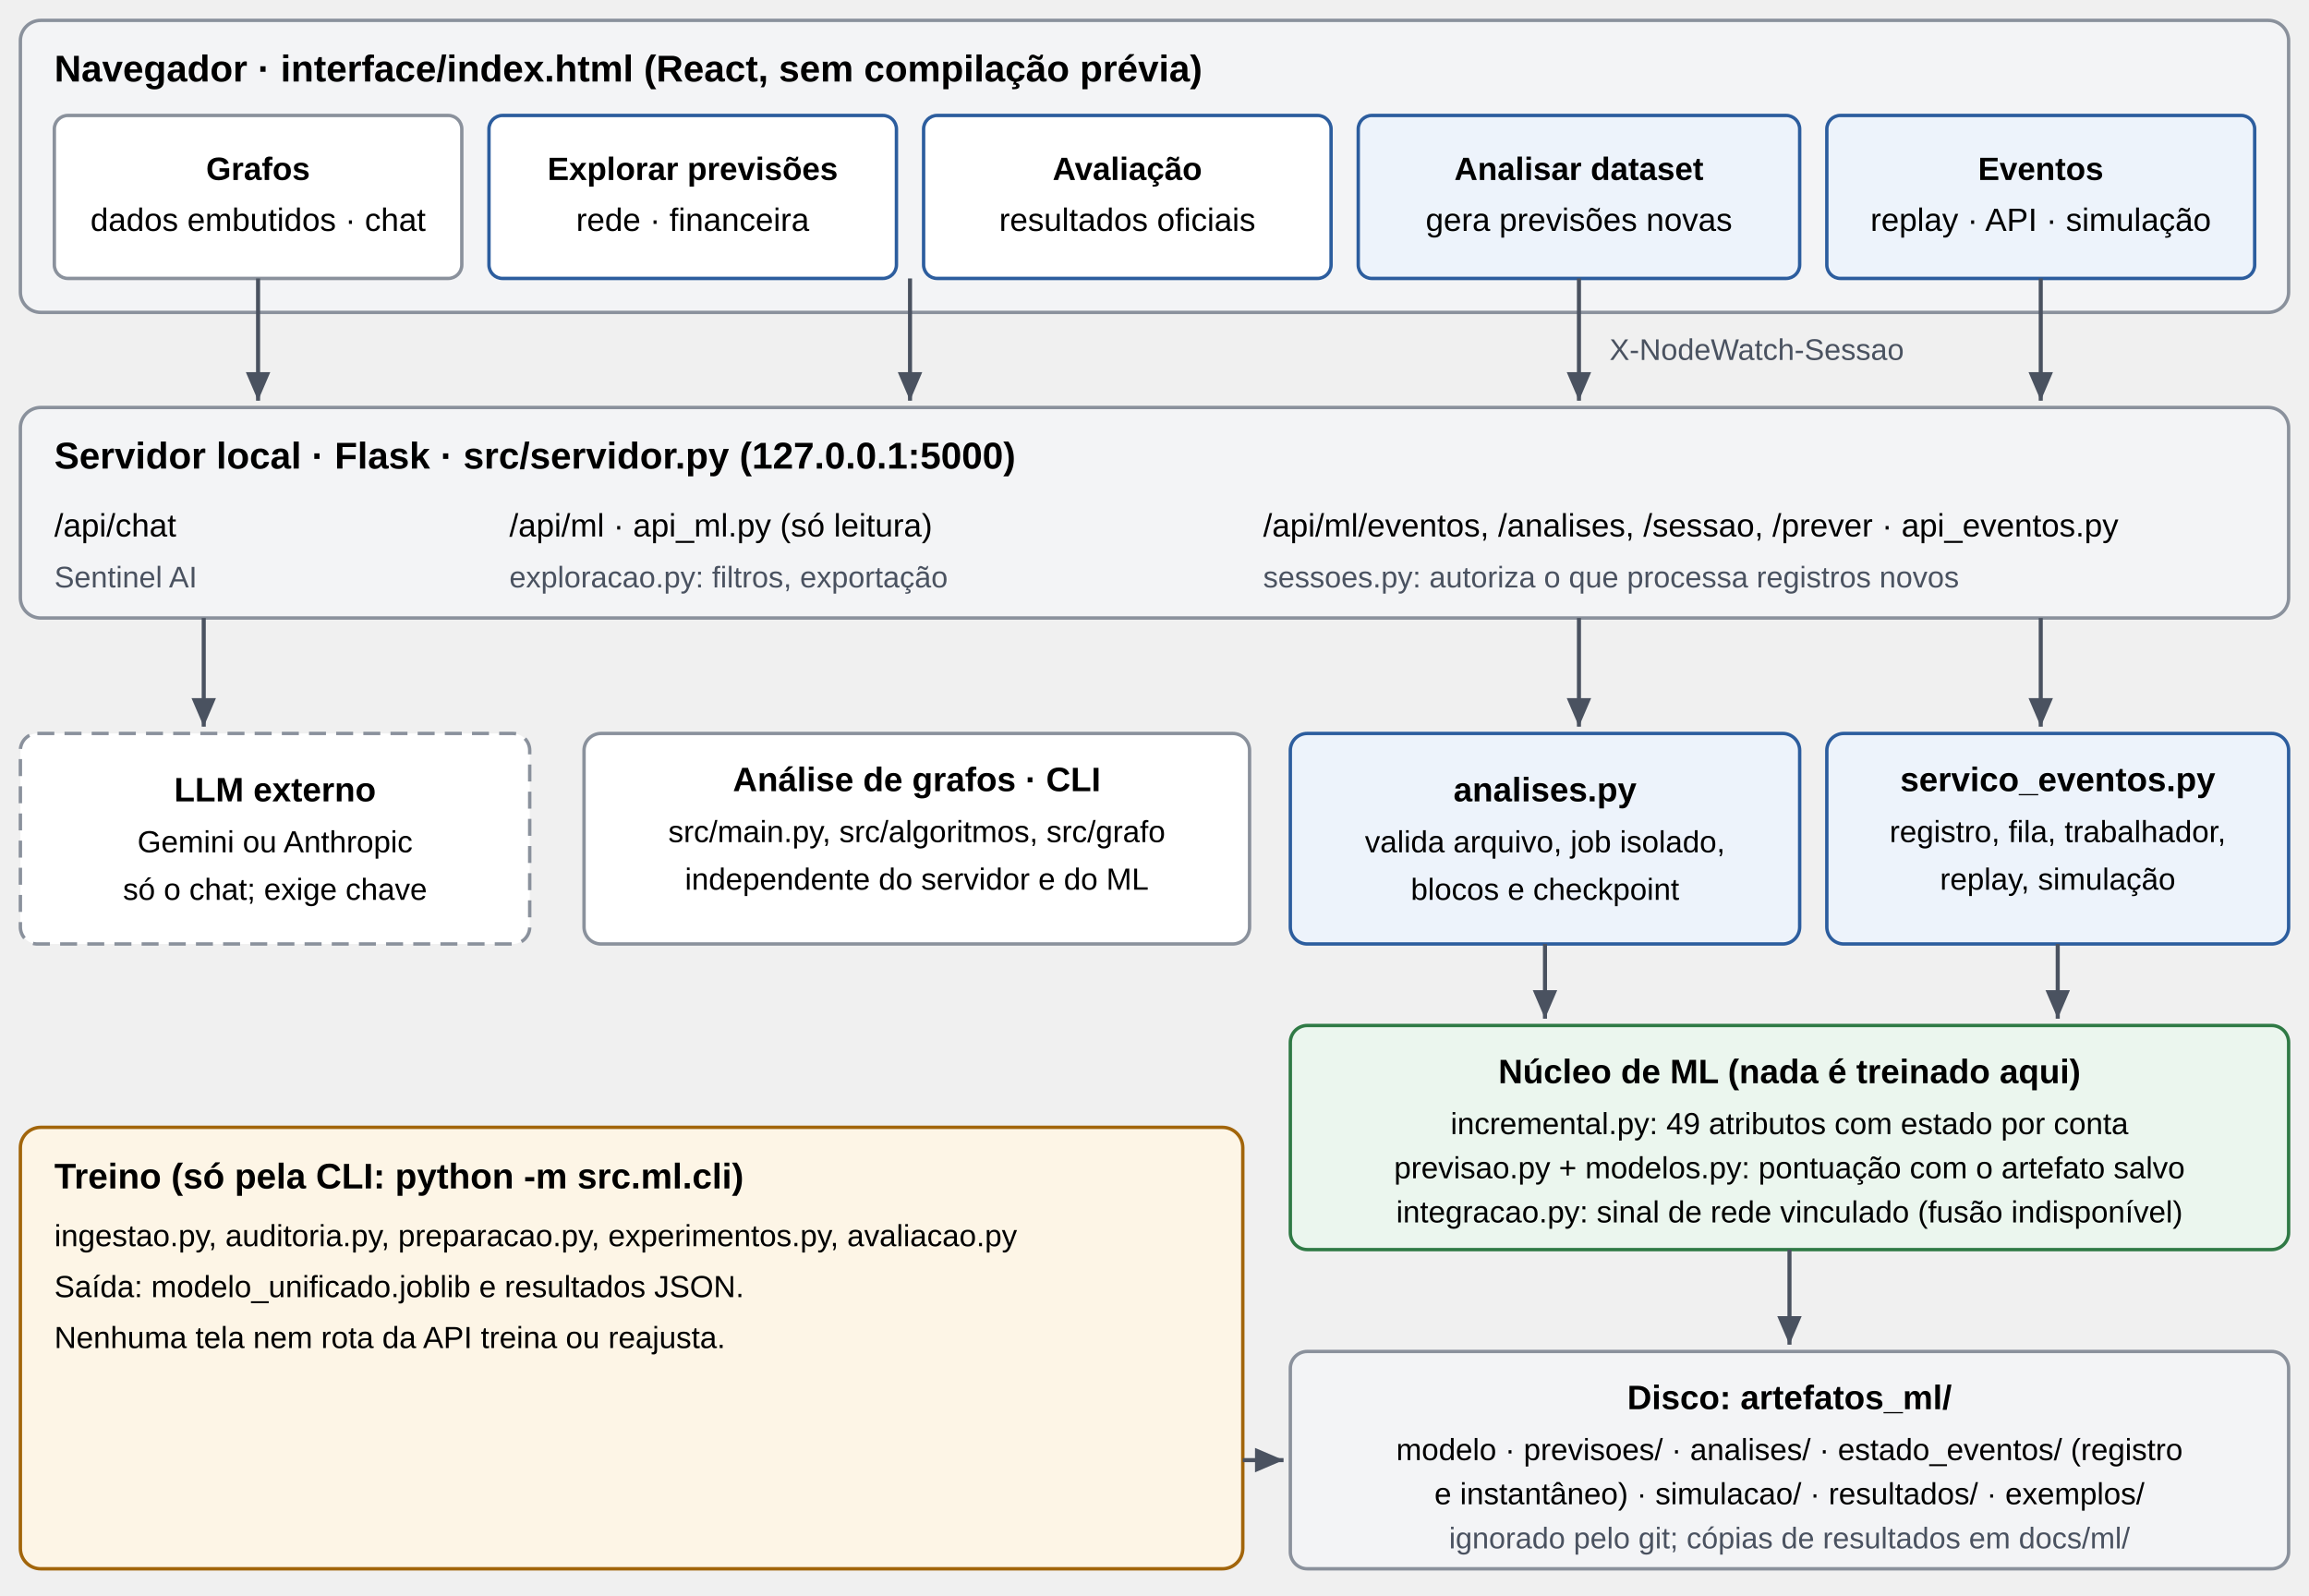
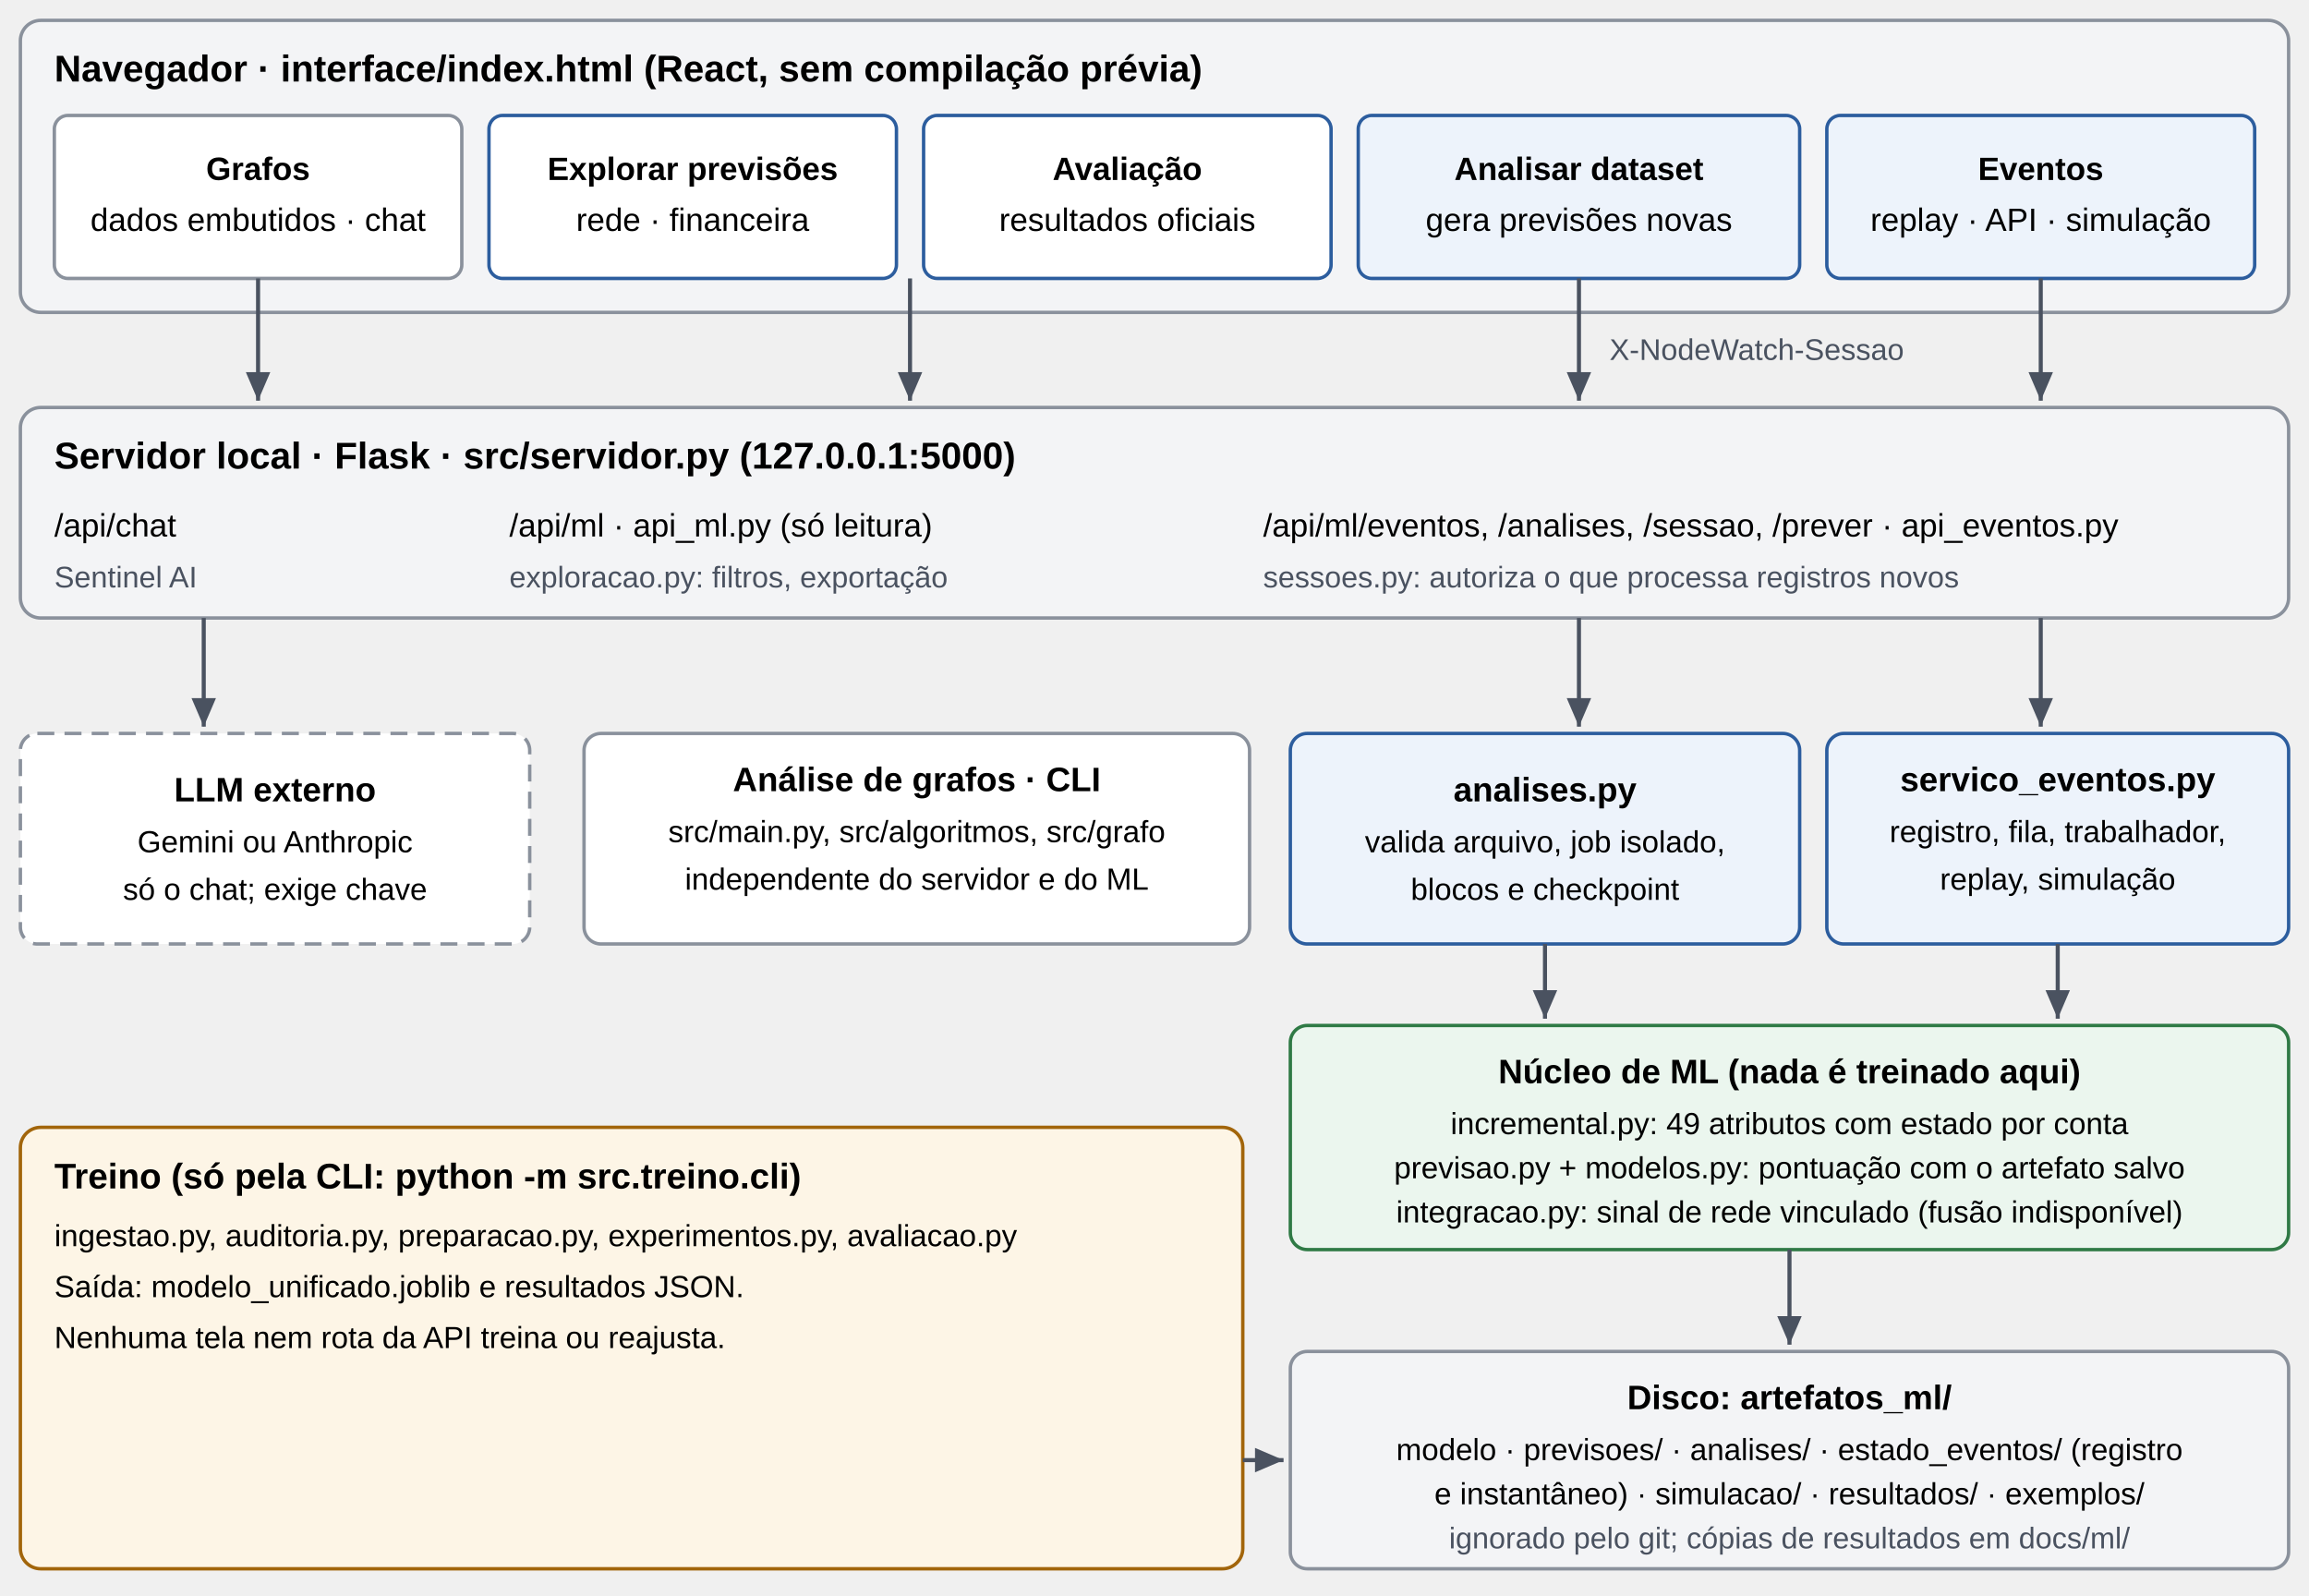
<svg xmlns="http://www.w3.org/2000/svg" viewBox="0 0 680 470" font-family="Segoe UI, Arial, sans-serif">
  <defs>
    <marker id="s1" markerWidth="8" markerHeight="8" refX="7" refY="3" orient="auto">
      <path d="M0,0 L7,3 L0,6 z" fill="#4a5260" />
    </marker>
  </defs>
  <rect x="6" y="6" width="668" height="86" rx="6" fill="#f3f4f6" stroke="#8a919c" />
  <text x="16" y="24" font-size="11" font-weight="600">Navegador · interface/index.html (React, sem compilação prévia)</text>
  <g font-size="9.5">
    <rect x="16" y="34" width="120" height="48" rx="4" fill="#fff" stroke="#8a919c" />
    <text x="76" y="53" text-anchor="middle" font-weight="600">Grafos</text>
    <text x="76" y="68" text-anchor="middle">dados embutidos · chat</text>
    <rect x="144" y="34" width="120" height="48" rx="4" fill="#fff" stroke="#2c5d9e" />
    <text x="204" y="53" text-anchor="middle" font-weight="600">Explorar previsões</text>
    <text x="204" y="68" text-anchor="middle">rede · financeira</text>
    <rect x="272" y="34" width="120" height="48" rx="4" fill="#fff" stroke="#2c5d9e" />
    <text x="332" y="53" text-anchor="middle" font-weight="600">Avaliação</text>
    <text x="332" y="68" text-anchor="middle">resultados oficiais</text>
    <rect x="400" y="34" width="130" height="48" rx="4" fill="#edf3fb" stroke="#2c5d9e" />
    <text x="465" y="53" text-anchor="middle" font-weight="600">Analisar dataset</text>
    <text x="465" y="68" text-anchor="middle">gera previsões novas</text>
    <rect x="538" y="34" width="126" height="48" rx="4" fill="#edf3fb" stroke="#2c5d9e" />
    <text x="601" y="53" text-anchor="middle" font-weight="600">Eventos</text>
    <text x="601" y="68" text-anchor="middle">replay · API · simulação</text>
  </g>
  <g stroke="#4a5260" stroke-width="1.2" marker-end="url(#s1)" fill="none">
    <path d="M76,82 L76,118" />
    <path d="M268,82 L268,118" />
    <path d="M465,82 L465,118" />
    <path d="M601,82 L601,118" />
  </g>
  <text x="474" y="106" font-size="8.8" fill="#4a5260">X-NodeWatch-Sessao</text>
  <rect x="6" y="120" width="668" height="62" rx="6" fill="#f3f4f6" stroke="#8a919c" />
  <text x="16" y="138" font-size="11" font-weight="600">Servidor local · Flask · src/servidor.py (127.0.0.1:5000)</text>
  <g font-size="9.5">
    <text x="16" y="158">/api/chat</text>
    <text x="150" y="158">/api/ml · api_ml.py (só leitura)</text>
    <text x="372" y="158">/api/ml/eventos, /analises, /sessao, /prever · api_eventos.py</text>
  </g>
  <text x="16" y="173" font-size="8.8" fill="#4a5260">Sentinel AI</text>
  <text x="150" y="173" font-size="8.8" fill="#4a5260">exploracao.py: filtros, exportação</text>
  <text x="372" y="173" font-size="8.8" fill="#4a5260">sessoes.py: autoriza o que processa registros novos</text>
  <g stroke="#4a5260" stroke-width="1.2" marker-end="url(#s1)" fill="none">
    <path d="M60,182 L60,214" />
    <path d="M465,182 L465,214" />
    <path d="M601,182 L601,214" />
  </g>
  <rect x="6" y="216" width="150" height="62" rx="5" fill="#fff" stroke="#8a919c" stroke-dasharray="5 3" />
  <text x="81" y="236" text-anchor="middle" font-size="10" font-weight="600">LLM externo</text>
  <text x="81" y="251" text-anchor="middle" font-size="9">Gemini ou Anthropic</text>
  <text x="81" y="265" text-anchor="middle" font-size="9">só o chat; exige chave</text>
  <rect x="380" y="216" width="150" height="62" rx="5" fill="#edf3fb" stroke="#2c5d9e" />
  <text x="455" y="236" text-anchor="middle" font-size="10" font-weight="600">analises.py</text>
  <text x="455" y="251" text-anchor="middle" font-size="9">valida arquivo, job isolado,</text>
  <text x="455" y="265" text-anchor="middle" font-size="9">blocos e checkpoint</text>
  <rect x="538" y="216" width="136" height="62" rx="5" fill="#edf3fb" stroke="#2c5d9e" />
  <text x="606" y="233" text-anchor="middle" font-size="10" font-weight="600">servico_eventos.py</text>
  <text x="606" y="248" text-anchor="middle" font-size="9">registro, fila, trabalhador,</text>
  <text x="606" y="262" text-anchor="middle" font-size="9">replay, simulação</text>
  <rect x="172" y="216" width="196" height="62" rx="5" fill="#fff" stroke="#8a919c" />
  <text x="270" y="233" text-anchor="middle" font-size="10" font-weight="600">Análise de grafos · CLI</text>
  <text x="270" y="248" text-anchor="middle" font-size="9">src/main.py, src/algoritmos, src/grafo</text>
  <text x="270" y="262" text-anchor="middle" font-size="9">independente do servidor e do ML</text>
  <g stroke="#4a5260" stroke-width="1.2" marker-end="url(#s1)" fill="none">
    <path d="M455,278 L455,300" />
    <path d="M606,278 L606,300" />
  </g>
  <rect x="380" y="302" width="294" height="66" rx="5" fill="#ebf6ee" stroke="#2f7a45" />
  <text x="527" y="319" text-anchor="middle" font-size="10" font-weight="600">Núcleo de ML (nada é treinado aqui)</text>
  <text x="527" y="334" text-anchor="middle" font-size="9">incremental.py: 49 atributos com estado por conta</text>
  <text x="527" y="347" text-anchor="middle" font-size="9">previsao.py + modelos.py: pontuação com o artefato salvo</text>
  <text x="527" y="360" text-anchor="middle" font-size="9">integracao.py: sinal de rede vinculado (fusão indisponível)</text>
  <path d="M527,368 L527,396" stroke="#4a5260" stroke-width="1.2" marker-end="url(#s1)" fill="none" />
  <rect x="6" y="332" width="360" height="130" rx="6" fill="#fdf5e6" stroke="#a2650a" />
-   <text x="16" y="350" font-size="10.5" font-weight="600">Treino (só pela CLI: python -m src.ml.cli)</text>
+   <text x="16" y="350" font-size="10.5" font-weight="600">Treino (só pela CLI: python -m src.treino.cli)</text>
  <text x="16" y="367" font-size="9">ingestao.py, auditoria.py, preparacao.py, experimentos.py, avaliacao.py</text>
  <text x="16" y="382" font-size="9">Saída: modelo_unificado.joblib e resultados JSON.</text>
  <text x="16" y="397" font-size="9">Nenhuma tela nem rota da API treina ou reajusta.</text>
  <rect x="380" y="398" width="294" height="64" rx="5" fill="#f3f4f6" stroke="#8a919c" />
  <text x="527" y="415" text-anchor="middle" font-size="10" font-weight="600">Disco: artefatos_ml/</text>
  <text x="527" y="430" text-anchor="middle" font-size="9">modelo · previsoes/ · analises/ · estado_eventos/ (registro</text>
  <text x="527" y="443" text-anchor="middle" font-size="9">e instantâneo) · simulacao/ · resultados/ · exemplos/</text>
  <text x="527" y="456" text-anchor="middle" font-size="8.8" fill="#4a5260">ignorado pelo git; cópias de resultados em docs/ml/</text>
  <path d="M366,430 L378,430" stroke="#4a5260" stroke-width="1.2" marker-end="url(#s1)" fill="none" />
</svg>
